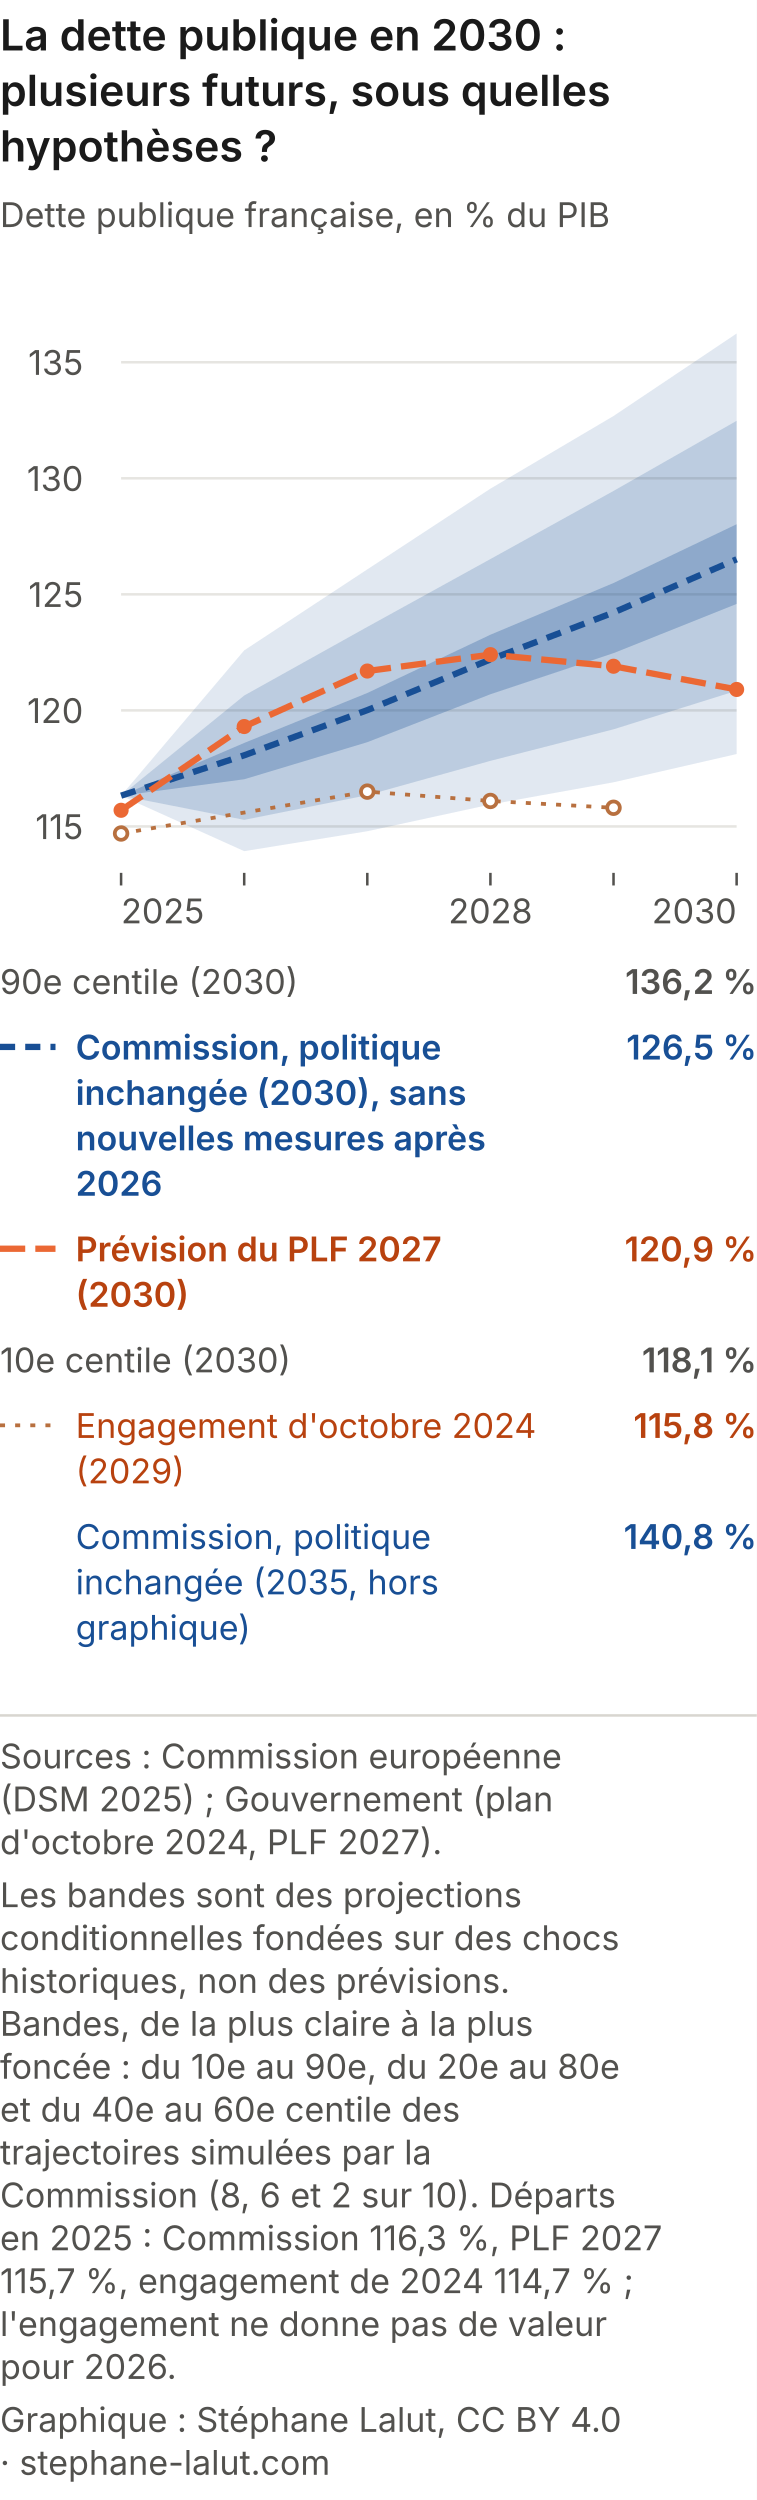
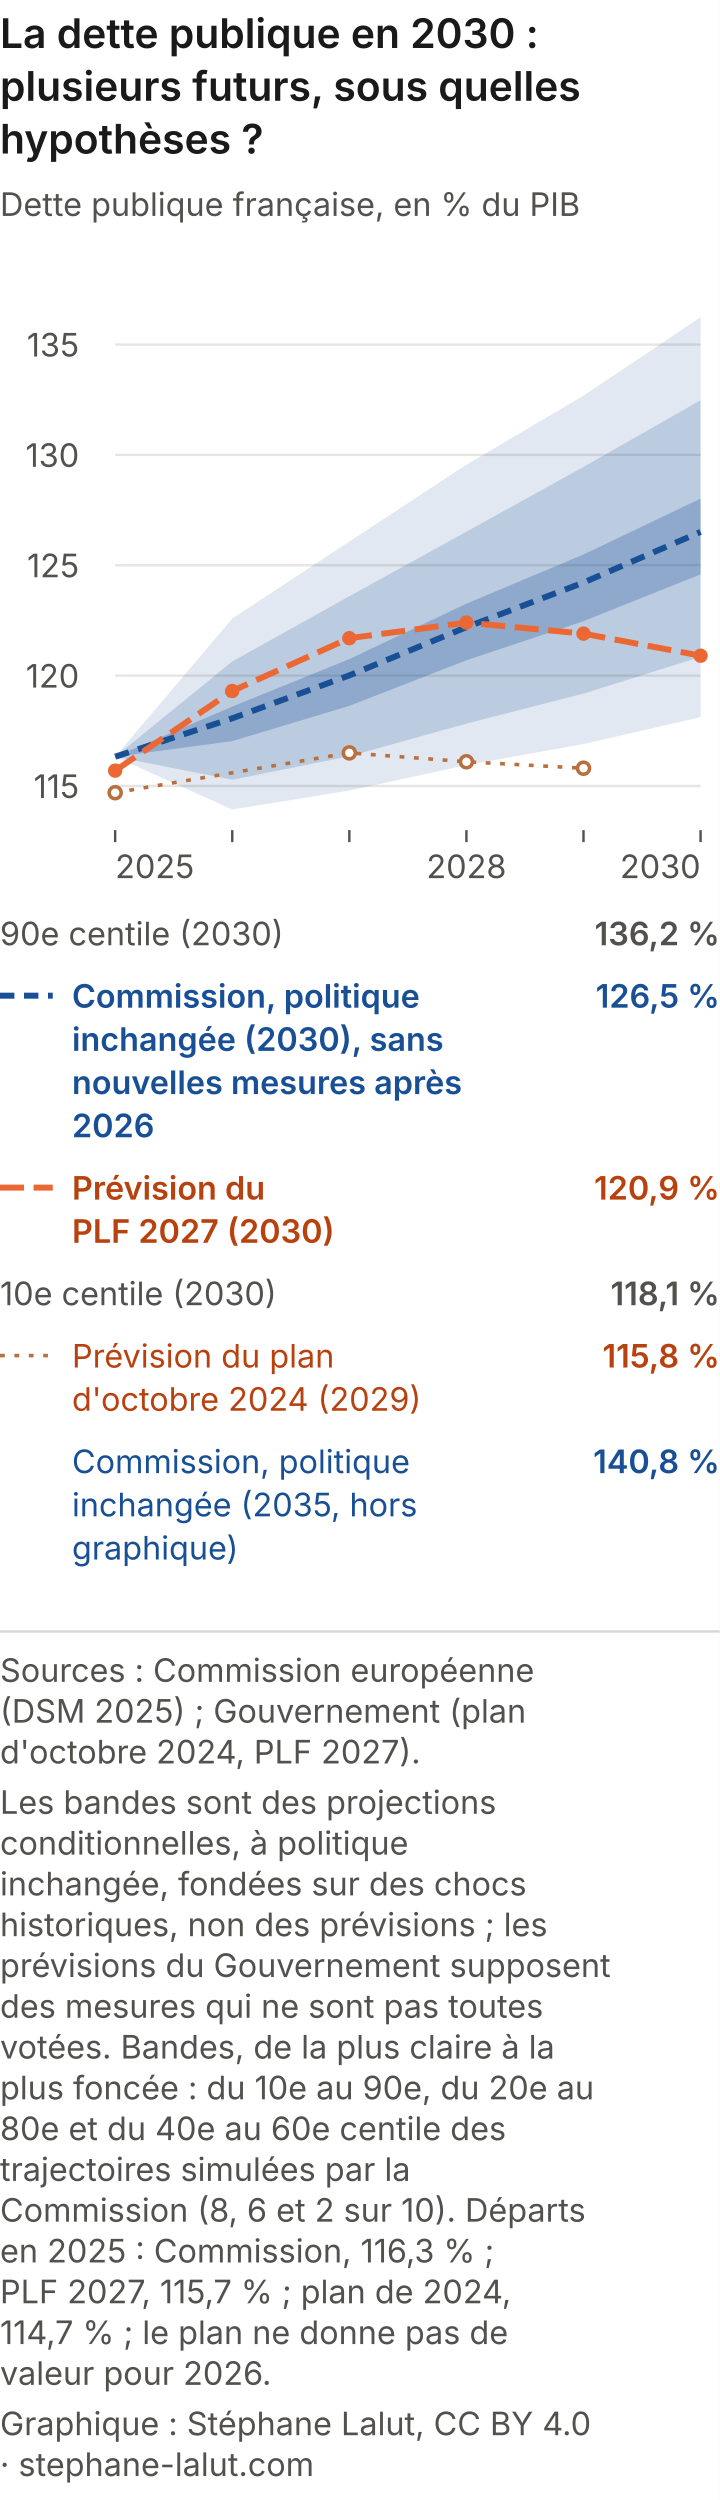
- <svg xmlns="http://www.w3.org/2000/svg" viewBox="0 0 300 991" role="img" font-variant-numeric="tabular-nums" aria-labelledby="futurs-eventail-m-t futurs-eventail-m-d" font-family="Inter, 'Helvetica Neue', Arial, sans-serif">
-   <rect width="300" height="991" fill="#ffffff" />
+ <svg xmlns="http://www.w3.org/2000/svg" viewBox="0 0 300 1042" role="img" font-variant-numeric="tabular-nums" aria-labelledby="futurs-eventail-m-t futurs-eventail-m-d" font-family="Inter, 'Helvetica Neue', Arial, sans-serif">
+   <rect width="300" height="1042" fill="#ffffff" />
  <text x="0" y="20" font-size="17" font-weight="600" fill="#1a1a1a">La dette publique en 2030 :</text>
  <text x="0" y="42" font-size="17" font-weight="600" fill="#1a1a1a">plusieurs futurs, sous quelles</text>
  <text x="0" y="64" font-size="17" font-weight="600" fill="#1a1a1a">hypothèses ?</text>
  <text x="0.0" y="90.0" font-size="13.5" font-weight="400" text-anchor="start" fill="#52514e">Dette publique française, en % du PIB</text>
  <line x1="48" x2="292" y1="327.6" y2="327.6" stroke="#e6e5e1" />
  <text x="33.0" y="332.6" font-size="13.5" font-weight="400" text-anchor="end" fill="#52514e">115</text>
  <line x1="48" x2="292" y1="281.6" y2="281.6" stroke="#e6e5e1" />
  <text x="33.0" y="286.6" font-size="13.5" font-weight="400" text-anchor="end" fill="#52514e">120</text>
  <line x1="48" x2="292" y1="235.6" y2="235.6" stroke="#e6e5e1" />
  <text x="33.0" y="240.6" font-size="13.5" font-weight="400" text-anchor="end" fill="#52514e">125</text>
  <line x1="48" x2="292" y1="189.6" y2="189.6" stroke="#e6e5e1" />
  <text x="33.0" y="194.6" font-size="13.5" font-weight="400" text-anchor="end" fill="#52514e">130</text>
  <line x1="48" x2="292" y1="143.6" y2="143.6" stroke="#e6e5e1" />
  <text x="33.0" y="148.6" font-size="13.5" font-weight="400" text-anchor="end" fill="#52514e">135</text>
  <line x1="48.0" x2="48.0" y1="346.0" y2="351.0" stroke="#52514e" />
  <line x1="96.8" x2="96.8" y1="346.0" y2="351.0" stroke="#52514e" />
  <line x1="145.6" x2="145.6" y1="346.0" y2="351.0" stroke="#52514e" />
  <line x1="194.4" x2="194.4" y1="346.0" y2="351.0" stroke="#52514e" />
  <line x1="243.2" x2="243.2" y1="346.0" y2="351.0" stroke="#52514e" />
  <line x1="292.0" x2="292.0" y1="346.0" y2="351.0" stroke="#52514e" />
  <text x="48.0" y="366.0" font-size="13.5" font-weight="400" text-anchor="start" fill="#52514e">2025</text>
  <text x="194.4" y="366.0" font-size="13.5" font-weight="400" text-anchor="middle" fill="#52514e">2028</text>
  <text x="292.0" y="366.0" font-size="13.5" font-weight="400" text-anchor="end" fill="#52514e">2030</text>
  <polygon points="48.0,315.4 96.8,257.8 145.6,225.7 194.4,193.7 243.2,164.9 292.0,132.2 292.0,298.9 243.2,310.1 194.4,318.9 145.6,329.5 96.8,337.4 48.0,315.4" fill="#184f95" fill-opacity="0.13" stroke="none" />
  <polygon points="48.0,315.4 96.8,275.7 145.6,248.5 194.4,221.6 243.2,194.6 292.0,166.8 292.0,273.8 243.2,289.1 194.4,301.6 145.6,315.2 96.8,325.0 48.0,315.4" fill="#184f95" fill-opacity="0.18" stroke="none" />
  <polygon points="48.0,315.4 96.8,294.5 145.6,274.7 194.4,251.6 243.2,231.1 292.0,207.8 292.0,239.4 243.2,258.9 194.4,275.2 145.6,294.2 96.8,308.9 48.0,315.4" fill="#184f95" fill-opacity="0.28" stroke="none" />
  <polyline points="48.0,315.4 96.8,299.4 145.6,281.5 194.4,261.4 243.2,242.8 292.0,221.7" fill="none" stroke="#184f95" stroke-width="2.5" stroke-dasharray="6 4" />
  <polyline points="48.0,321.2 96.8,288.0 145.6,266.0 194.4,259.5 243.2,264.1 292.0,273.3" fill="none" stroke="#eb6834" stroke-width="2.5" stroke-dasharray="10 4" />
  <circle cx="48.0" cy="321.2" r="3" fill="#eb6834" />
  <circle cx="96.8" cy="288.0" r="3" fill="#eb6834" />
  <circle cx="145.6" cy="266.0" r="3" fill="#eb6834" />
  <circle cx="194.4" cy="259.5" r="3" fill="#eb6834" />
  <circle cx="243.2" cy="264.1" r="3" fill="#eb6834" />
  <circle cx="292.0" cy="273.3" r="3" fill="#eb6834" />
  <polyline points="48.0,330.4 145.6,313.8 194.4,317.5 243.2,320.2" fill="none" stroke="#b8703f" stroke-width="1.5" stroke-dasharray="2 4" />
  <circle cx="48.0" cy="330.4" r="2.5" fill="#ffffff" stroke="#b8703f" stroke-width="1.5" />
  <circle cx="145.6" cy="313.8" r="2.5" fill="#ffffff" stroke="#b8703f" stroke-width="1.5" />
  <circle cx="194.4" cy="317.5" r="2.5" fill="#ffffff" stroke="#b8703f" stroke-width="1.5" />
  <circle cx="243.2" cy="320.2" r="2.5" fill="#ffffff" stroke="#b8703f" stroke-width="1.5" />
-   <text x="0.0" y="394.0" font-size="13.5" font-weight="400" text-anchor="start" fill="#52514e">90e centile (2030)</text>
+   <text x="0.0" y="394.0" font-size="13.5" font-weight="400" text-anchor="start" fill="#52514e">90e centile (2030)</text>
  <text x="300.0" y="394.0" font-size="13.5" font-weight="600" text-anchor="end" fill="#52514e">136,2 %</text>
  <line x1="0" x2="22" y1="415.0" y2="415.0" stroke="#184f95" stroke-width="2.5" stroke-dasharray="6 4" />
  <text x="30.0" y="420.0" font-size="13.5" font-weight="600" text-anchor="start" fill="#184f95">Commission, politique</text>
  <text x="30.0" y="438.0" font-size="13.5" font-weight="600" text-anchor="start" fill="#184f95">inchangée (2030), sans</text>
  <text x="30.0" y="456.0" font-size="13.5" font-weight="600" text-anchor="start" fill="#184f95">nouvelles mesures après</text>
  <text x="30.0" y="474.0" font-size="13.5" font-weight="600" text-anchor="start" fill="#184f95">2026</text>
  <text x="300.0" y="420.0" font-size="13.5" font-weight="600" text-anchor="end" fill="#184f95">126,5 %</text>
  <line x1="0" x2="22" y1="495.0" y2="495.0" stroke="#eb6834" stroke-width="2.5" stroke-dasharray="10 4" />
-   <text x="30.0" y="500.0" font-size="13.5" font-weight="600" text-anchor="start" fill="#b8420f">Prévision du PLF 2027</text>
-   <text x="30.0" y="518.0" font-size="13.5" font-weight="600" text-anchor="start" fill="#b8420f">(2030)</text>
+   <text x="30.0" y="500.0" font-size="13.5" font-weight="600" text-anchor="start" fill="#b8420f">Prévision du</text>
+   <text x="30.0" y="518.0" font-size="13.5" font-weight="600" text-anchor="start" fill="#b8420f">PLF 2027 (2030)</text>
  <text x="300.0" y="500.0" font-size="13.5" font-weight="600" text-anchor="end" fill="#b8420f">120,9 %</text>
-   <text x="0.0" y="544.0" font-size="13.5" font-weight="400" text-anchor="start" fill="#52514e">10e centile (2030)</text>
+   <text x="0.0" y="544.0" font-size="13.5" font-weight="400" text-anchor="start" fill="#52514e">10e centile (2030)</text>
  <text x="300.0" y="544.0" font-size="13.5" font-weight="600" text-anchor="end" fill="#52514e">118,1 %</text>
  <line x1="0" x2="22" y1="565.0" y2="565.0" stroke="#b8703f" stroke-width="1.5" stroke-dasharray="2 4" />
-   <text x="30.0" y="570.0" font-size="13.5" font-weight="400" text-anchor="start" fill="#b8420f">Engagement d'octobre 2024</text>
-   <text x="30.0" y="588.0" font-size="13.5" font-weight="400" text-anchor="start" fill="#b8420f">(2029)</text>
+   <text x="30.0" y="570.0" font-size="13.5" font-weight="400" text-anchor="start" fill="#b8420f">Prévision du plan</text>
+   <text x="30.0" y="588.0" font-size="13.5" font-weight="400" text-anchor="start" fill="#b8420f">d'octobre 2024 (2029)</text>
  <text x="300.0" y="570.0" font-size="13.5" font-weight="600" text-anchor="end" fill="#b8420f">115,8 %</text>
  <text x="30.0" y="614.0" font-size="13.5" font-weight="400" text-anchor="start" fill="#184f95">Commission, politique</text>
  <text x="30.0" y="632.0" font-size="13.5" font-weight="400" text-anchor="start" fill="#184f95">inchangée (2035, hors</text>
  <text x="30.0" y="650.0" font-size="13.5" font-weight="400" text-anchor="start" fill="#184f95">graphique)</text>
  <text x="300.0" y="614.0" font-size="13.5" font-weight="600" text-anchor="end" fill="#184f95">140,8 %</text>
  <line x1="0" y1="680.0" x2="300" y2="680.0" stroke="#d8d6d0" />
  <text class="pied-source" x="0" y="701.0" font-size="13.5" fill="#52514e">Sources : Commission européenne</text>
  <text class="pied-source" x="0" y="718.0" font-size="13.5" fill="#52514e">(DSM 2025) ; Gouvernement (plan</text>
  <text class="pied-source" x="0" y="735.0" font-size="13.5" fill="#52514e">d'octobre 2024, PLF 2027).</text>
  <text class="pied-note" x="0" y="756.0" font-size="13.5" fill="#52514e">Les bandes sont des projections</text>
-   <text class="pied-note" x="0" y="773.0" font-size="13.5" fill="#52514e">conditionnelles fondées sur des chocs</text>
-   <text class="pied-note" x="0" y="790.0" font-size="13.5" fill="#52514e">historiques, non des prévisions.</text>
-   <text class="pied-note" x="0" y="807.0" font-size="13.5" fill="#52514e">Bandes, de la plus claire à la plus</text>
-   <text class="pied-note" x="0" y="824.0" font-size="13.5" fill="#52514e">foncée : du 10e au 90e, du 20e au 80e</text>
-   <text class="pied-note" x="0" y="841.0" font-size="13.5" fill="#52514e">et du 40e au 60e centile des</text>
-   <text class="pied-note" x="0" y="858.0" font-size="13.5" fill="#52514e">trajectoires simulées par la</text>
-   <text class="pied-note" x="0" y="875.0" font-size="13.5" fill="#52514e">Commission (8, 6 et 2 sur 10). Départs</text>
-   <text class="pied-note" x="0" y="892.0" font-size="13.5" fill="#52514e">en 2025 : Commission 116,3 %, PLF 2027</text>
-   <text class="pied-note" x="0" y="909.0" font-size="13.5" fill="#52514e">115,7 %, engagement de 2024 114,7 % ;</text>
-   <text class="pied-note" x="0" y="926.0" font-size="13.5" fill="#52514e">l'engagement ne donne pas de valeur</text>
-   <text class="pied-note" x="0" y="943.0" font-size="13.5" fill="#52514e">pour 2026.</text>
-   <text class="pied-licence" x="0" y="964.0" font-size="13.5" fill="#52514e">Graphique : Stéphane Lalut, CC BY 4.0</text>
-   <text class="pied-licence" x="0" y="981.0" font-size="13.5" fill="#52514e">· stephane-lalut.com</text>
+   <text class="pied-note" x="0" y="773.0" font-size="13.5" fill="#52514e">conditionnelles, à politique</text>
+   <text class="pied-note" x="0" y="790.0" font-size="13.5" fill="#52514e">inchangée, fondées sur des chocs</text>
+   <text class="pied-note" x="0" y="807.0" font-size="13.5" fill="#52514e">historiques, non des prévisions ; les</text>
+   <text class="pied-note" x="0" y="824.0" font-size="13.5" fill="#52514e">prévisions du Gouvernement supposent</text>
+   <text class="pied-note" x="0" y="841.0" font-size="13.5" fill="#52514e">des mesures qui ne sont pas toutes</text>
+   <text class="pied-note" x="0" y="858.0" font-size="13.5" fill="#52514e">votées. Bandes, de la plus claire à la</text>
+   <text class="pied-note" x="0" y="875.0" font-size="13.5" fill="#52514e">plus foncée : du 10e au 90e, du 20e au</text>
+   <text class="pied-note" x="0" y="892.0" font-size="13.5" fill="#52514e">80e et du 40e au 60e centile des</text>
+   <text class="pied-note" x="0" y="909.0" font-size="13.5" fill="#52514e">trajectoires simulées par la</text>
+   <text class="pied-note" x="0" y="926.0" font-size="13.5" fill="#52514e">Commission (8, 6 et 2 sur 10). Départs</text>
+   <text class="pied-note" x="0" y="943.0" font-size="13.5" fill="#52514e">en 2025 : Commission, 116,3 % ;</text>
+   <text class="pied-note" x="0" y="960.0" font-size="13.5" fill="#52514e">PLF 2027, 115,7 % ; plan de 2024,</text>
+   <text class="pied-note" x="0" y="977.0" font-size="13.5" fill="#52514e">114,7 % ; le plan ne donne pas de</text>
+   <text class="pied-note" x="0" y="994.0" font-size="13.5" fill="#52514e">valeur pour 2026.</text>
+   <text class="pied-licence" x="0" y="1015.0" font-size="13.5" fill="#52514e">Graphique : Stéphane Lalut, CC BY 4.0</text>
+   <text class="pied-licence" x="0" y="1032.0" font-size="13.5" fill="#52514e">· stephane-lalut.com</text>
</svg>
